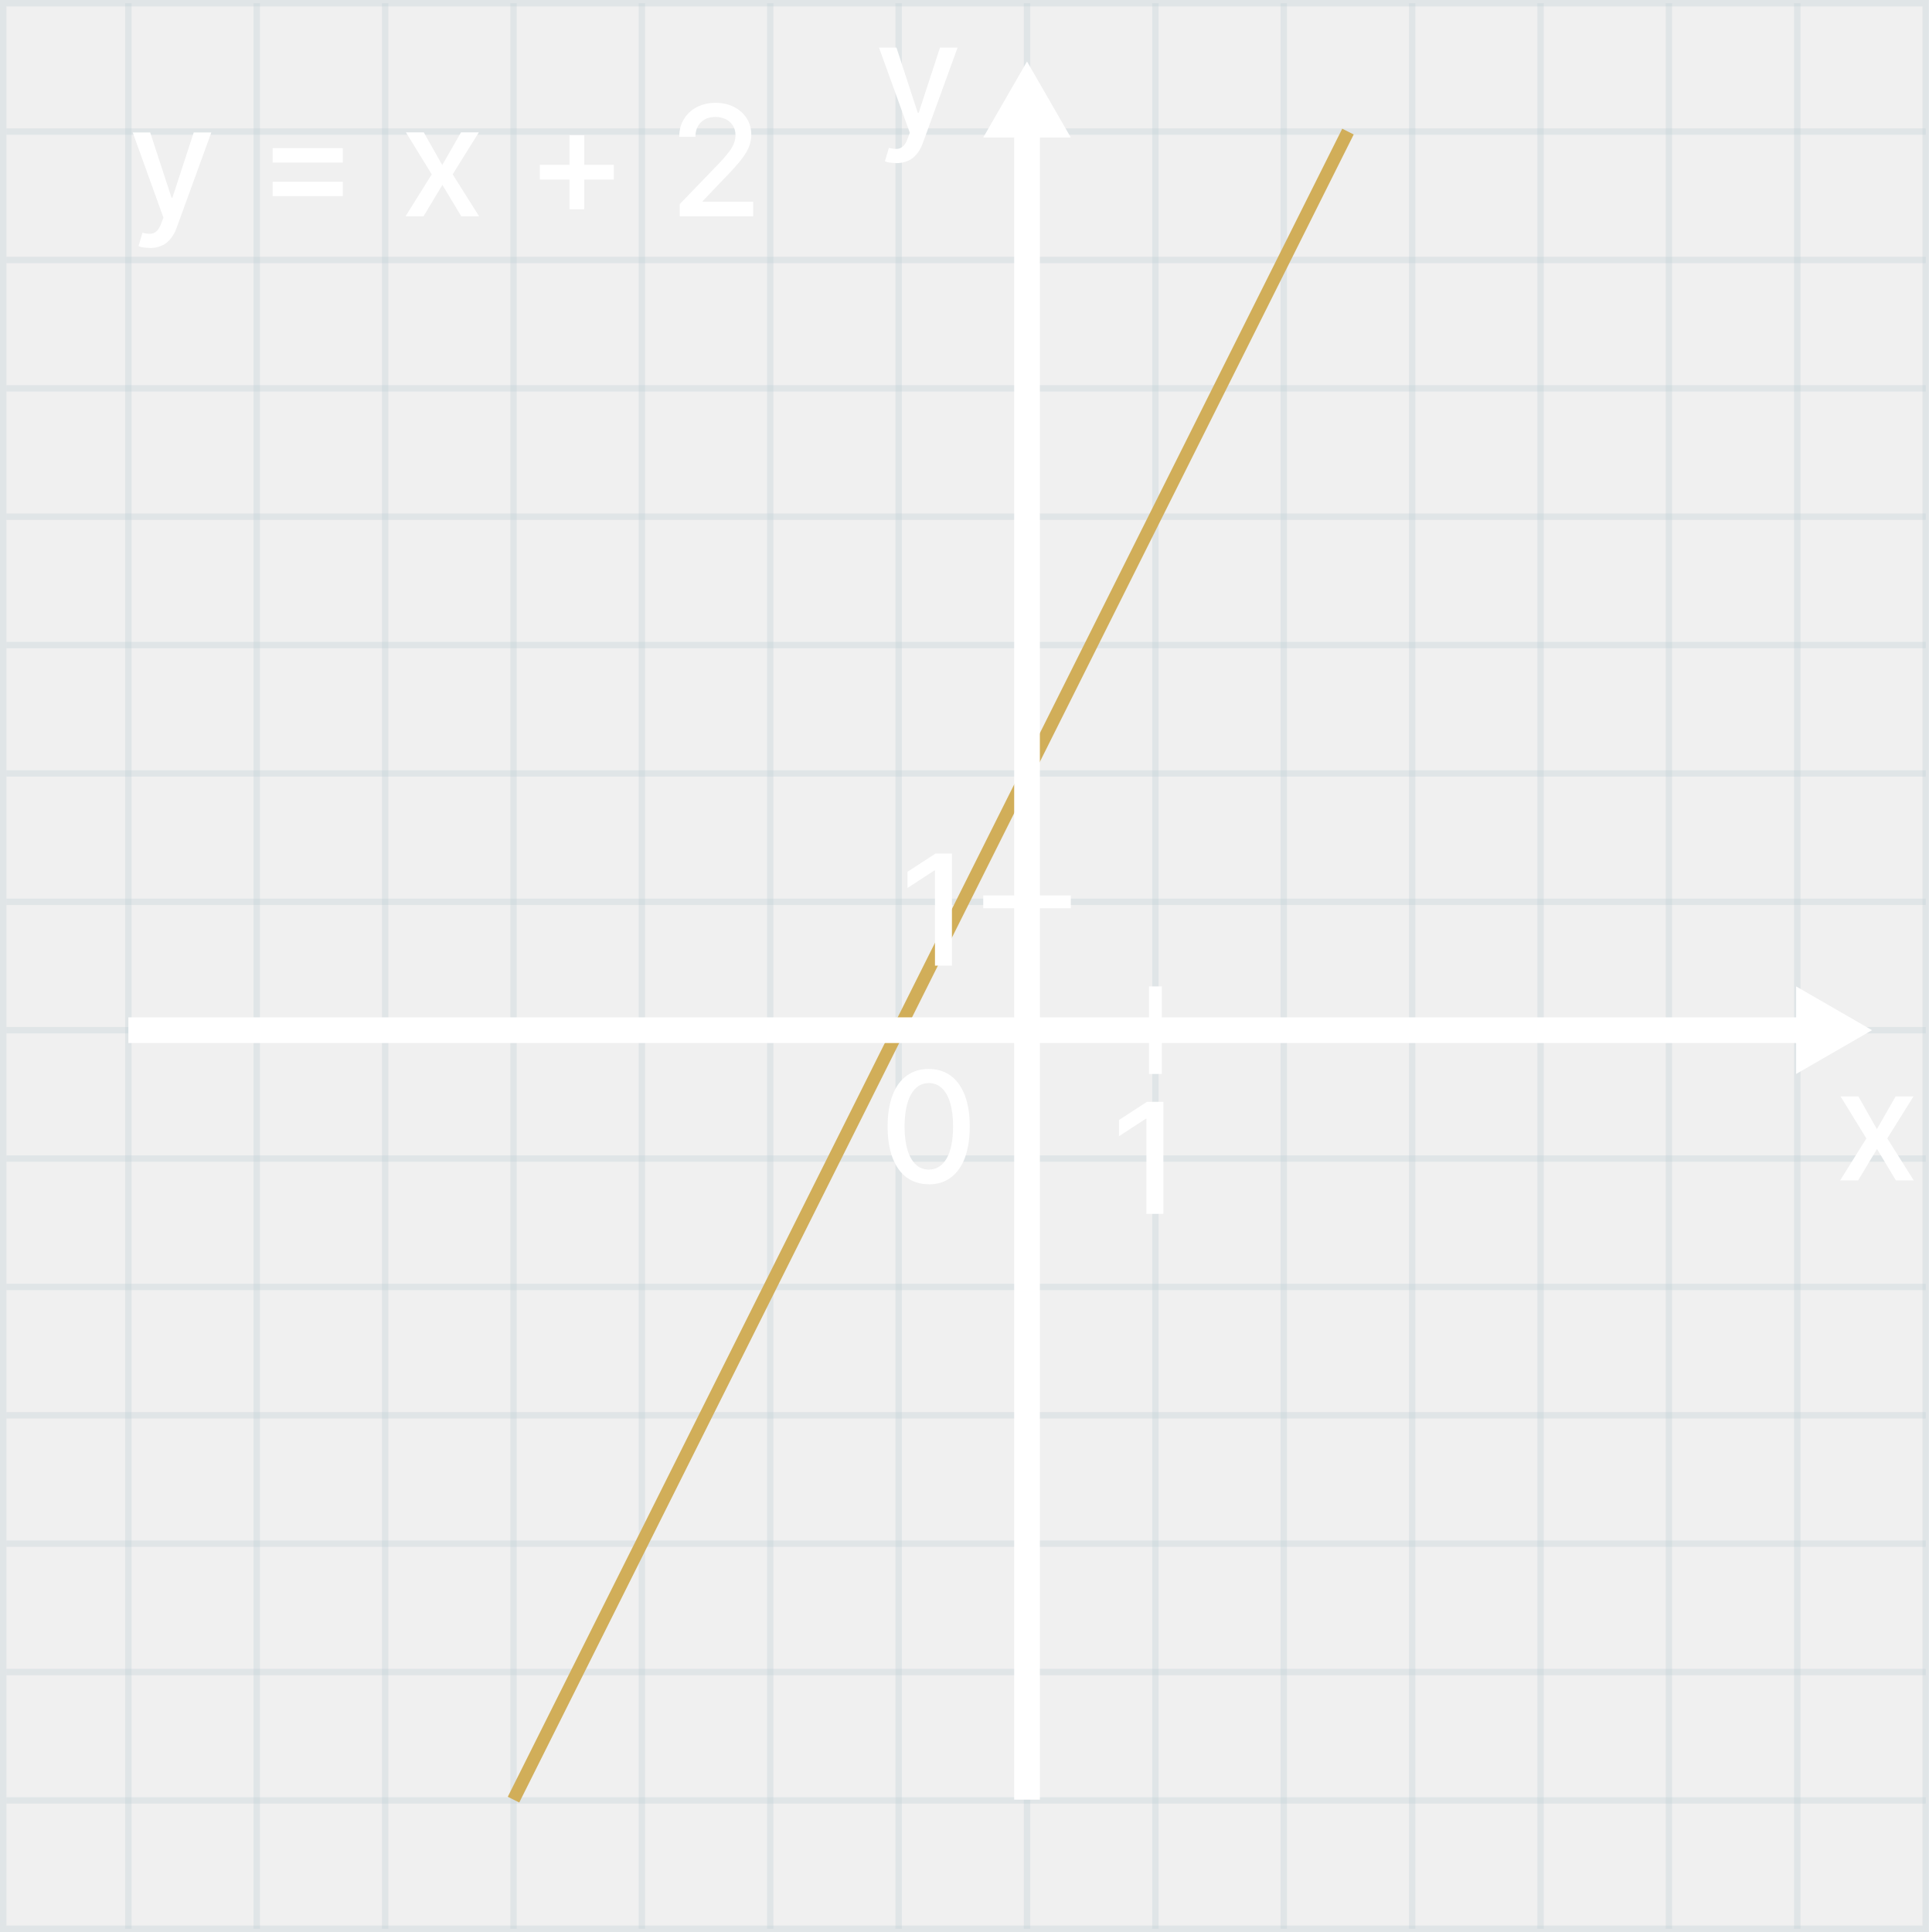
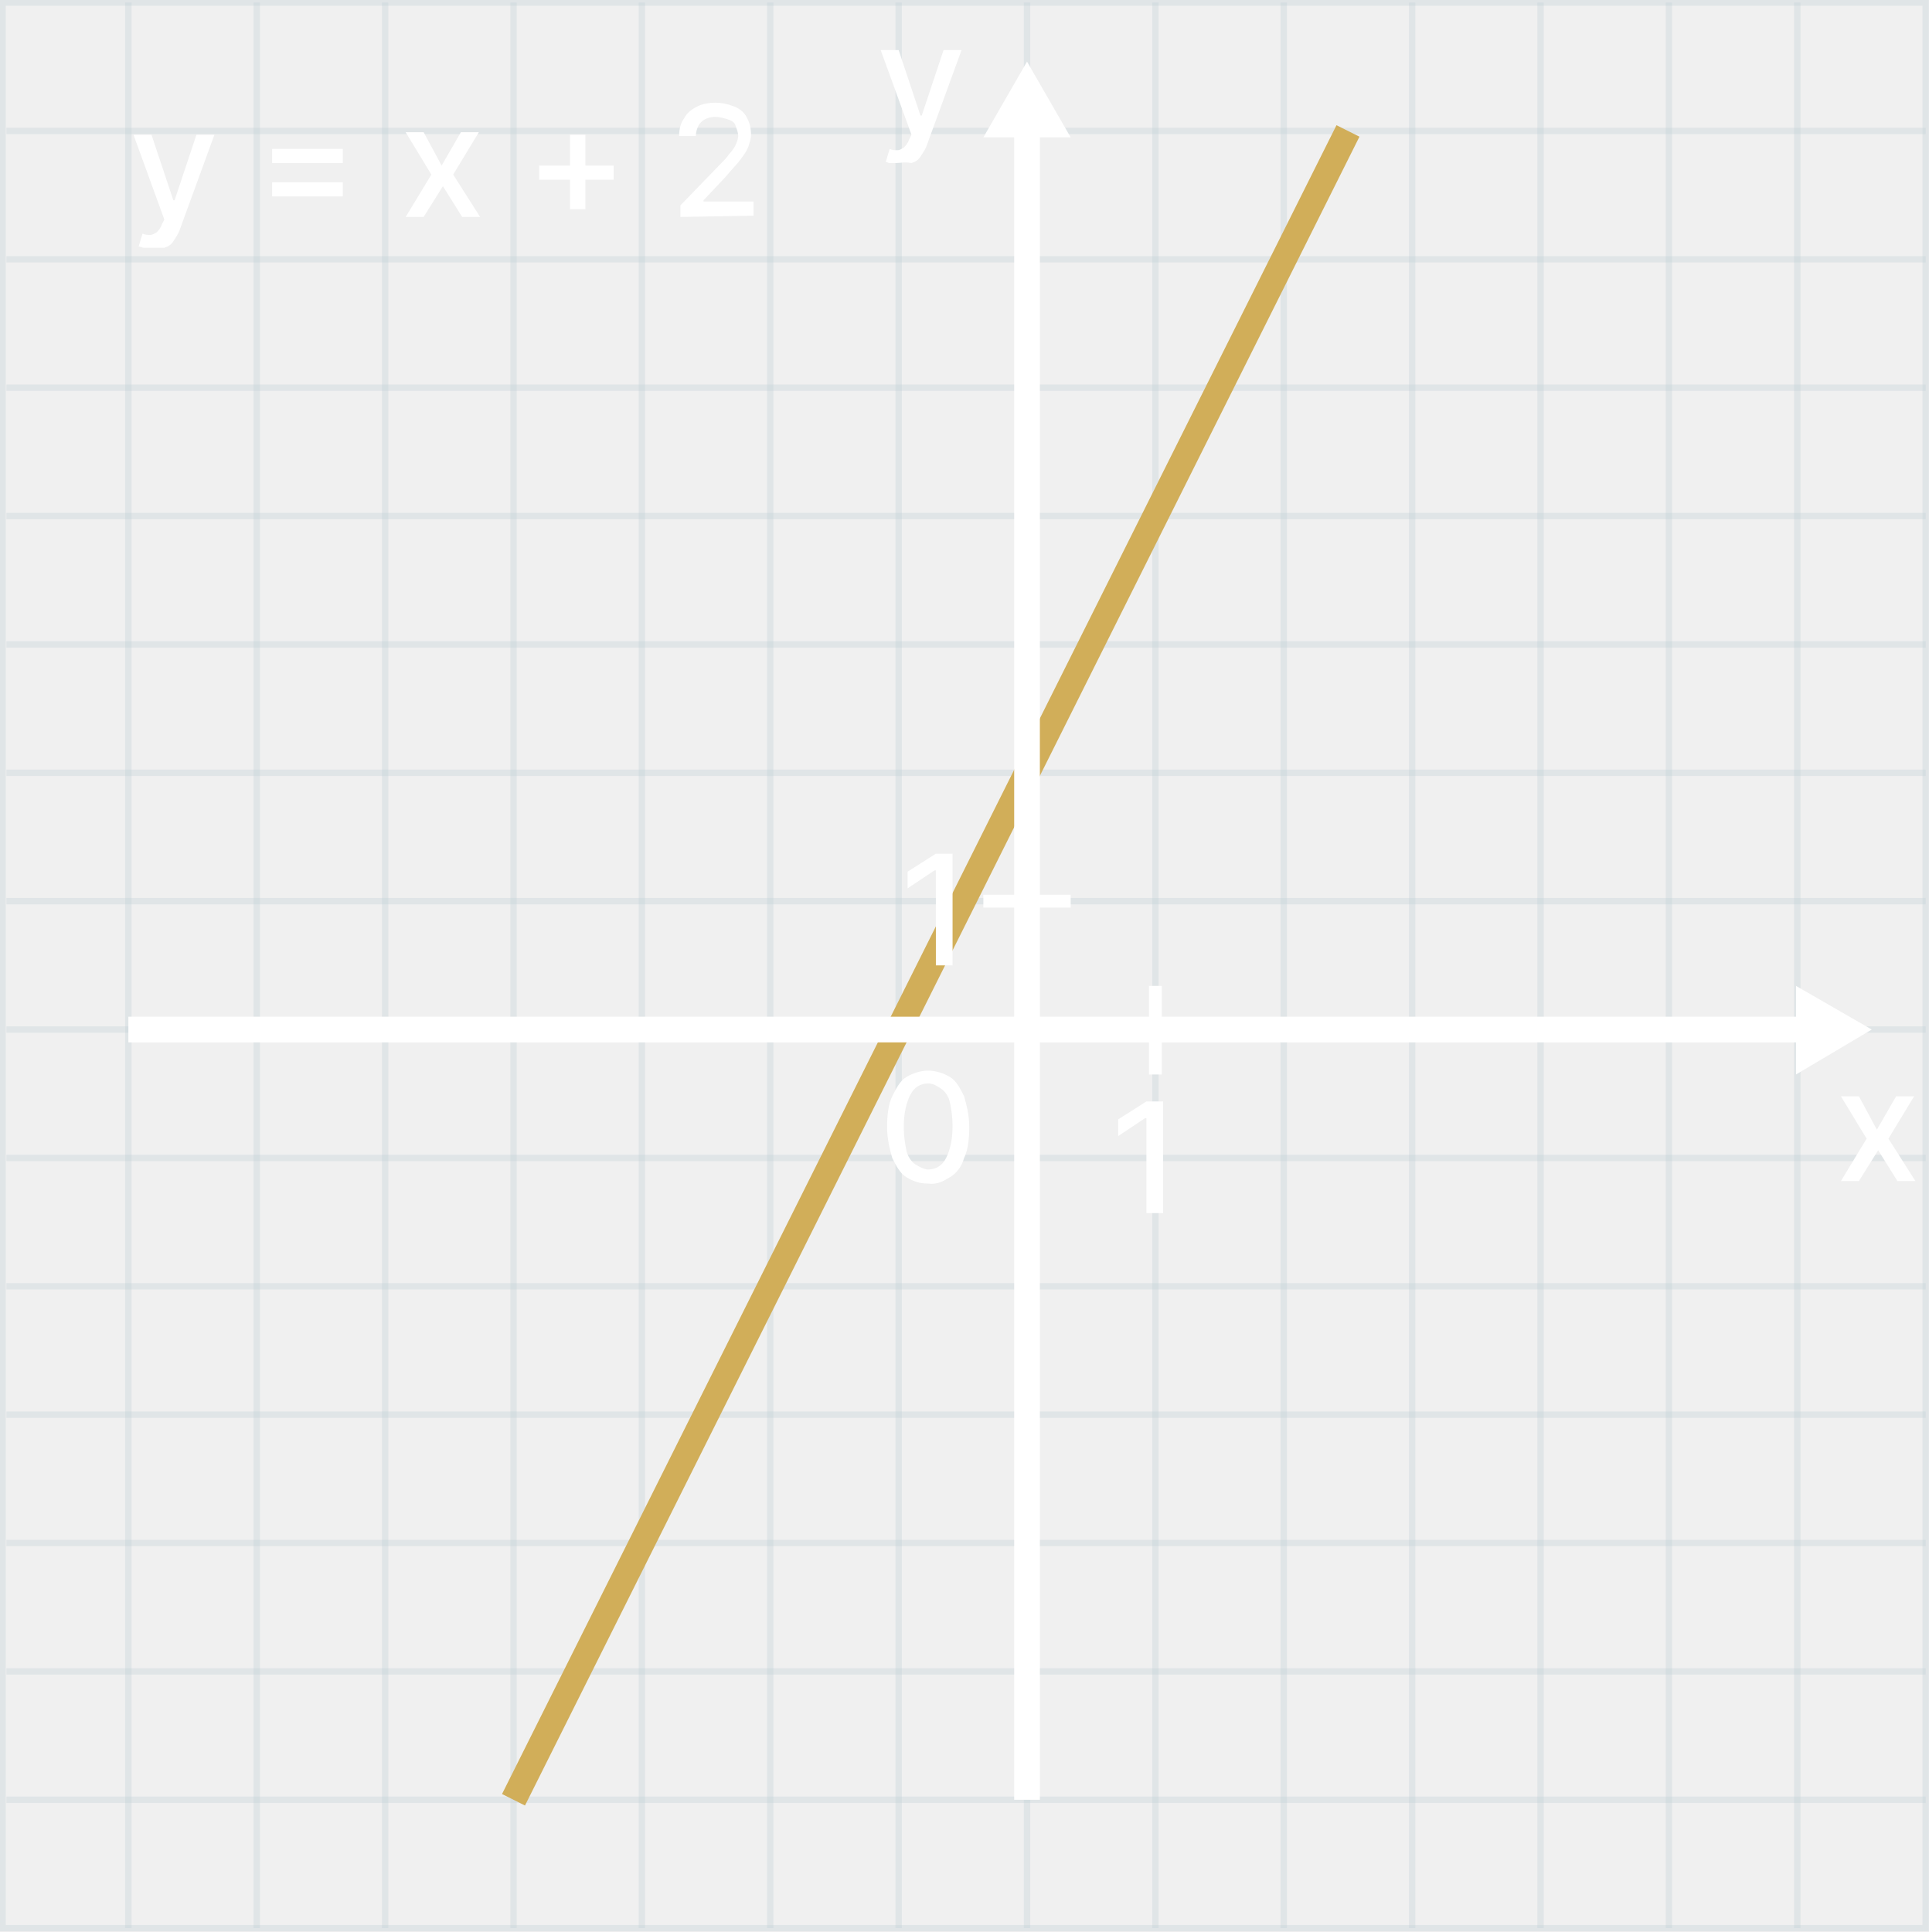
- <svg xmlns="http://www.w3.org/2000/svg" viewBox="0 0 150.25 150.5">
-   <defs>
-     <style>
-       .cls-1 {
-         fill: #fff;
-       }
- 
-       .cls-2, .cls-3, .cls-4, .cls-5 {
-         fill: none;
-         stroke-miterlimit: 10;
-       }
- 
-       .cls-2, .cls-4 {
-         stroke: #fff;
-       }
- 
-       .cls-3 {
-         stroke: #d1ae59;
-       }
- 
-       .cls-4 {
-         stroke-width: 2px;
-       }
- 
-       .cls-5 {
-         opacity: .3;
-         stroke: #bdccd4;
-         stroke-width: .5px;
-       }
-     </style>
-   </defs>
-   <g id="Layer_1" data-name="Layer 1">
-     <rect class="cls-5" x=".25" y=".25" width="149.75" height="150" />
-     <line class="cls-5" x1="70" y1=".25" x2="70" y2="150.25" />
-     <line class="cls-5" x1="60" y1=".25" x2="60" y2="150.25" />
-     <line class="cls-5" x1="50" y1=".25" x2="50" y2="150.25" />
-     <line class="cls-5" x1="40" y1=".25" x2="40" y2="150.25" />
-     <line class="cls-5" x1="30" y1=".25" x2="30" y2="150.25" />
-     <line class="cls-5" x1="20" y1=".25" x2="20" y2="150.25" />
-     <line class="cls-5" x1="10" y1=".25" x2="10" y2="150.25" />
-     <line class="cls-5" x1="150" y1="80.25" x2=".5" y2="80.25" />
-     <line class="cls-5" x1="150" y1="90.25" x2=".5" y2="90.25" />
-     <line class="cls-5" x1="150" y1="100.25" x2=".5" y2="100.25" />
-     <line class="cls-5" x1="150" y1="110.25" x2=".5" y2="110.25" />
-     <line class="cls-5" x1="150" y1="120.25" x2=".5" y2="120.25" />
-     <line class="cls-5" x1="150" y1="130.25" x2=".5" y2="130.25" />
-     <line class="cls-5" x1="150" y1="140.25" x2=".5" y2="140.25" />
-     <line class="cls-5" x1="150" y1="70.25" x2=".5" y2="70.25" />
-     <line class="cls-5" x1="150" y1="60.25" x2=".5" y2="60.25" />
-     <line class="cls-5" x1="150" y1="50.25" x2=".5" y2="50.25" />
-     <line class="cls-5" x1="150" y1="40.25" x2=".5" y2="40.25" />
-     <line class="cls-5" x1="150" y1="30.25" x2=".5" y2="30.25" />
-     <line class="cls-5" x1="150" y1="20.25" x2=".5" y2="20.25" />
-     <line class="cls-5" x1="150" y1="10.25" x2=".5" y2="10.25" />
-     <line class="cls-5" x1="80" y1=".25" x2="80" y2="150.25" />
-     <line class="cls-5" x1="90" y1=".25" x2="90" y2="150.25" />
-     <line class="cls-5" x1="100" y1=".25" x2="100" y2="150.25" />
-     <line class="cls-5" x1="110" y1=".25" x2="110" y2="150.25" />
-     <line class="cls-5" x1="120" y1=".25" x2="120" y2="150.25" />
-     <line class="cls-5" x1="130" y1=".25" x2="130" y2="150.25" />
-     <line class="cls-5" x1="140" y1=".25" x2="140" y2="150.25" />
+ <svg xmlns="http://www.w3.org/2000/svg" version="1.1" id="Layer_1" x="0px" y="0px" viewBox="0 0 150.2 150.5" style="enable-background:new 0 0 150.2 150.5;" xml:space="preserve">
+   <style type="text/css">
+ 	.st0{opacity:0.3;fill:none;stroke:#BDCCD4;stroke-width:0.5;stroke-miterlimit:10;enable-background:new    ;}
+ 	.st1{fill:none;stroke:#D1AE59;stroke-width:2;stroke-miterlimit:10;}
+ 	.st2{fill:none;stroke:#FFFFFF;stroke-width:2;stroke-miterlimit:10;}
+ 	.st3{fill:#FFFFFF;}
+ 	.st4{fill:none;stroke:#FFFFFF;stroke-miterlimit:10;}
+ </style>
+   <g id="Layer_1_00000022548178464578040170000015663915861411543459_">
+     <rect x="0.2" y="0.2" class="st0" width="149.8" height="150" />
+     <line class="st0" x1="70" y1="0.2" x2="70" y2="150.2" />
+     <line class="st0" x1="60" y1="0.2" x2="60" y2="150.2" />
+     <line class="st0" x1="50" y1="0.2" x2="50" y2="150.2" />
+     <line class="st0" x1="40" y1="0.2" x2="40" y2="150.2" />
+     <line class="st0" x1="30" y1="0.2" x2="30" y2="150.2" />
+     <line class="st0" x1="20" y1="0.2" x2="20" y2="150.2" />
+     <line class="st0" x1="10" y1="0.2" x2="10" y2="150.2" />
+     <line class="st0" x1="150" y1="80.2" x2="0.5" y2="80.2" />
+     <line class="st0" x1="150" y1="90.2" x2="0.5" y2="90.2" />
+     <line class="st0" x1="150" y1="100.2" x2="0.5" y2="100.2" />
+     <line class="st0" x1="150" y1="110.2" x2="0.5" y2="110.2" />
+     <line class="st0" x1="150" y1="120.2" x2="0.5" y2="120.2" />
+     <line class="st0" x1="150" y1="130.2" x2="0.5" y2="130.2" />
+     <line class="st0" x1="150" y1="140.2" x2="0.5" y2="140.2" />
+     <line class="st0" x1="150" y1="70.2" x2="0.5" y2="70.2" />
+     <line class="st0" x1="150" y1="60.2" x2="0.5" y2="60.2" />
+     <line class="st0" x1="150" y1="50.2" x2="0.5" y2="50.2" />
+     <line class="st0" x1="150" y1="40.2" x2="0.5" y2="40.2" />
+     <line class="st0" x1="150" y1="30.2" x2="0.5" y2="30.2" />
+     <line class="st0" x1="150" y1="20.2" x2="0.5" y2="20.2" />
+     <line class="st0" x1="150" y1="10.2" x2="0.5" y2="10.2" />
+     <line class="st0" x1="80" y1="0.2" x2="80" y2="150.2" />
+     <line class="st0" x1="90" y1="0.2" x2="90" y2="150.2" />
+     <line class="st0" x1="100" y1="0.2" x2="100" y2="150.2" />
+     <line class="st0" x1="110" y1="0.2" x2="110" y2="150.2" />
+     <line class="st0" x1="120" y1="0.2" x2="120" y2="150.2" />
+     <line class="st0" x1="130" y1="0.2" x2="130" y2="150.2" />
+     <line class="st0" x1="140" y1="0.2" x2="140" y2="150.2" />
  </g>
-   <g id="Layer_2" data-name="Layer 2">
-     <line class="cls-3" x1="40" y1="140.19" x2="105" y2="10.25" />
-     <line class="cls-4" x1="80" y1="10.25" x2="80" y2="140.19" />
-     <line class="cls-4" x1="10" y1="80.25" x2="140" y2="80.25" />
-     <polygon class="cls-1" points="145.82 80.25 139.91 76.84 139.91 83.66 145.82 80.25" />
-     <polygon class="cls-1" points="80 4.79 76.59 10.71 83.41 10.71 80 4.79" />
-     <line class="cls-2" x1="90" y1="76.84" x2="90" y2="83.66" />
-     <line class="cls-2" x1="83.41" y1="70.25" x2="76.59" y2="70.25" />
-     <path class="cls-1" d="m90.62,85.83v8.73h-1.32v-7.41h-.05l-2.09,1.36v-1.26l2.18-1.42h1.28Z" />
-     <path class="cls-1" d="m74.15,66.49v8.73h-1.32v-7.41h-.05l-2.09,1.36v-1.26l2.18-1.42h1.28Z" />
-     <path class="cls-1" d="m144.76,85.41l1.44,2.55,1.46-2.55h1.39l-2.04,3.27,2.06,3.27h-1.39l-1.47-2.45-1.47,2.45h-1.4l2.04-3.27-2.01-3.27h1.4Z" />
-     <path class="cls-1" d="m69.8,12.7c-.19,0-.36-.02-.52-.04s-.27-.06-.35-.1l.31-1.04c.23.06.44.09.62.08.18,0,.34-.08.48-.2.14-.13.27-.34.37-.63l.16-.43-2.4-6.63h1.36l1.66,5.08h.07l1.66-5.08h1.37l-2.7,7.42c-.12.34-.28.63-.48.87s-.42.42-.69.53c-.27.12-.58.18-.93.18Z" />
-     <path class="cls-1" d="m72.35,92.25c-.67,0-1.25-.18-1.73-.53s-.84-.87-1.1-1.54c-.25-.67-.38-1.48-.38-2.43s.13-1.75.38-2.42c.25-.67.62-1.18,1.1-1.53.48-.35,1.05-.53,1.72-.53s1.24.18,1.72.53c.48.35.84.87,1.1,1.53.25.67.38,1.48.38,2.42s-.13,1.76-.38,2.44c-.25.67-.62,1.18-1.1,1.54s-1.05.53-1.72.53Zm0-1.14c.59,0,1.05-.29,1.39-.87.33-.58.5-1.41.5-2.5,0-.72-.08-1.34-.23-1.84-.15-.5-.37-.88-.65-1.14-.28-.26-.62-.39-1.01-.39-.59,0-1.05.29-1.38.87-.33.58-.5,1.41-.51,2.5,0,.73.08,1.34.23,1.84.15.5.37.88.65,1.14.28.26.62.39,1.01.39Z" />
-     <g>
-       <path class="cls-1" d="m11.66,19.31c-.19,0-.36-.02-.52-.04s-.27-.06-.35-.1l.31-1.04c.23.06.44.09.62.08.18,0,.34-.08.48-.2.14-.13.26-.34.37-.63l.16-.43-2.39-6.63h1.36l1.66,5.08h.07l1.66-5.08h1.37l-2.7,7.42c-.12.34-.28.63-.48.87s-.42.42-.69.53c-.27.12-.58.18-.93.18Z" />
-       <path class="cls-1" d="m21.24,12.66v-1.12h5.46v1.12h-5.46Zm0,2.62v-1.12h5.46v1.12h-5.46Z" />
-       <path class="cls-1" d="m33.01,10.31l1.44,2.55,1.46-2.55h1.39l-2.04,3.27,2.06,3.27h-1.39l-1.47-2.45-1.47,2.45h-1.4l2.04-3.27-2.01-3.27h1.4Z" />
-       <path class="cls-1" d="m42.05,13.99v-1.15h5.76v1.15h-5.76Zm2.31,2.31v-5.76h1.15v5.76h-1.15Z" />
-       <path class="cls-1" d="m52.95,16.85v-.95l2.95-3.06c.32-.33.58-.62.78-.88.21-.25.36-.49.46-.72s.15-.47.15-.72c0-.29-.07-.54-.21-.75-.14-.21-.32-.38-.56-.49-.24-.11-.5-.17-.8-.17-.31,0-.59.06-.82.19-.23.13-.41.31-.54.54s-.19.51-.19.82h-1.26c0-.53.12-1,.37-1.39.24-.4.58-.71,1.01-.93s.91-.33,1.45-.33,1.03.11,1.45.33.75.51.98.89c.24.37.35.79.35,1.26,0,.32-.06.64-.18.95-.12.31-.33.65-.63,1.03-.3.38-.71.84-1.24,1.38l-1.73,1.81v.06h3.93v1.13h-5.74Z" />
-     </g>
+   <line class="st1" x1="40" y1="140.2" x2="105" y2="10.2" />
+   <line class="st2" x1="80" y1="10.2" x2="80" y2="140.2" />
+   <line class="st2" x1="10" y1="80.2" x2="140" y2="80.2" />
+   <polygon class="st3" points="145.8,80.2 139.9,76.8 139.9,83.7 " />
+   <polygon class="st3" points="80,4.8 76.6,10.7 83.4,10.7 " />
+   <line class="st4" x1="90" y1="76.8" x2="90" y2="83.7" />
+   <line class="st4" x1="83.4" y1="70.2" x2="76.6" y2="70.2" />
+   <path class="st3" d="M90.6,85.8v8.7h-1.3v-7.4h-0.1l-2.1,1.4v-1.3l2.2-1.4C89.3,85.8,90.6,85.8,90.6,85.8z" />
+   <path class="st3" d="M74.2,66.5v8.7h-1.3v-7.4h-0.1l-2.1,1.4v-1.3l2.2-1.4H74.2z" />
+   <path class="st3" d="M144.8,85.4l1.4,2.6l1.5-2.6h1.4l-2,3.3l2.1,3.3h-1.4l-1.5-2.4l-1.5,2.4h-1.4l2-3.3l-2-3.3H144.8L144.8,85.4z" />
+   <path class="st3" d="M69.8,12.7c-0.2,0-0.4,0-0.5,0s-0.3-0.1-0.3-0.1l0.3-1c0.2,0.1,0.4,0.1,0.6,0.1c0.2,0,0.3-0.1,0.5-0.2  c0.1-0.1,0.3-0.3,0.4-0.6l0.2-0.4l-2.4-6.6h1.4l1.7,5.1h0.1l1.7-5.1h1.4l-2.7,7.4c-0.1,0.3-0.3,0.6-0.5,0.9s-0.4,0.4-0.7,0.5  C70.5,12.6,70.1,12.7,69.8,12.7L69.8,12.7z" />
+   <path class="st3" d="M72.3,92.2c-0.7,0-1.2-0.2-1.7-0.5s-0.8-0.9-1.1-1.5c-0.2-0.7-0.4-1.5-0.4-2.4s0.1-1.8,0.4-2.4s0.6-1.2,1.1-1.5  c0.5-0.3,1.1-0.5,1.7-0.5s1.2,0.2,1.7,0.5s0.8,0.9,1.1,1.5c0.2,0.7,0.4,1.5,0.4,2.4s-0.1,1.8-0.4,2.4c-0.2,0.7-0.6,1.2-1.1,1.5  S73,92.3,72.3,92.2L72.3,92.2z M72.3,91.1c0.6,0,1.1-0.3,1.4-0.9c0.3-0.6,0.5-1.4,0.5-2.5c0-0.7-0.1-1.3-0.2-1.8s-0.4-0.9-0.7-1.1  s-0.6-0.4-1-0.4c-0.6,0-1.1,0.3-1.4,0.9c-0.3,0.6-0.5,1.4-0.5,2.5c0,0.7,0.1,1.3,0.2,1.8s0.4,0.9,0.7,1.1S72,91.1,72.3,91.1z" />
+   <g>
+     <path class="st3" d="M11.7,19.3c-0.2,0-0.4,0-0.5,0s-0.3-0.1-0.4-0.1l0.3-1c0.2,0.1,0.4,0.1,0.6,0.1c0.2,0,0.3-0.1,0.5-0.2   c0.1-0.1,0.3-0.3,0.4-0.6l0.2-0.4l-2.4-6.6h1.4l1.7,5.1h0.1l1.7-5.1h1.4l-2.7,7.4c-0.1,0.3-0.3,0.6-0.5,0.9s-0.4,0.4-0.7,0.5   C12.3,19.3,12,19.3,11.7,19.3L11.7,19.3z" />
+     <path class="st3" d="M21.2,12.7v-1.1h5.5v1.1C26.7,12.7,21.2,12.7,21.2,12.7z M21.2,15.3v-1.1h5.5v1.1   C26.7,15.3,21.2,15.3,21.2,15.3z" />
+     <path class="st3" d="M33,10.3l1.4,2.6l1.5-2.6h1.4l-2,3.3l2.1,3.3h-1.4l-1.5-2.4L33,16.9h-1.4l2-3.3l-2-3.3L33,10.3L33,10.3z" />
+     <path class="st3" d="M42,14v-1.1h5.8V14C47.8,14,42,14,42,14z M44.4,16.3v-5.8h1.2v5.8H44.4z" />
+     <path class="st3" d="M53,16.9v-0.9l3-3.1c0.3-0.3,0.6-0.6,0.8-0.9c0.2-0.2,0.4-0.5,0.5-0.7s0.2-0.5,0.2-0.7c0-0.3-0.1-0.5-0.2-0.8   s-0.3-0.4-0.6-0.5S56,9.1,55.7,9.1c-0.3,0-0.6,0.1-0.8,0.2c-0.2,0.1-0.4,0.3-0.5,0.5s-0.2,0.5-0.2,0.8h-1.3c0-0.5,0.1-1,0.4-1.4   c0.2-0.4,0.6-0.7,1-0.9S55.2,8,55.7,8s1,0.1,1.5,0.3s0.8,0.5,1,0.9c0.2,0.4,0.3,0.8,0.3,1.3c0,0.3-0.1,0.6-0.2,0.9   c-0.1,0.3-0.3,0.6-0.6,1s-0.7,0.8-1.2,1.4l-1.7,1.8v0.1h3.9v1.1L53,16.9L53,16.9z" />
  </g>
</svg>
